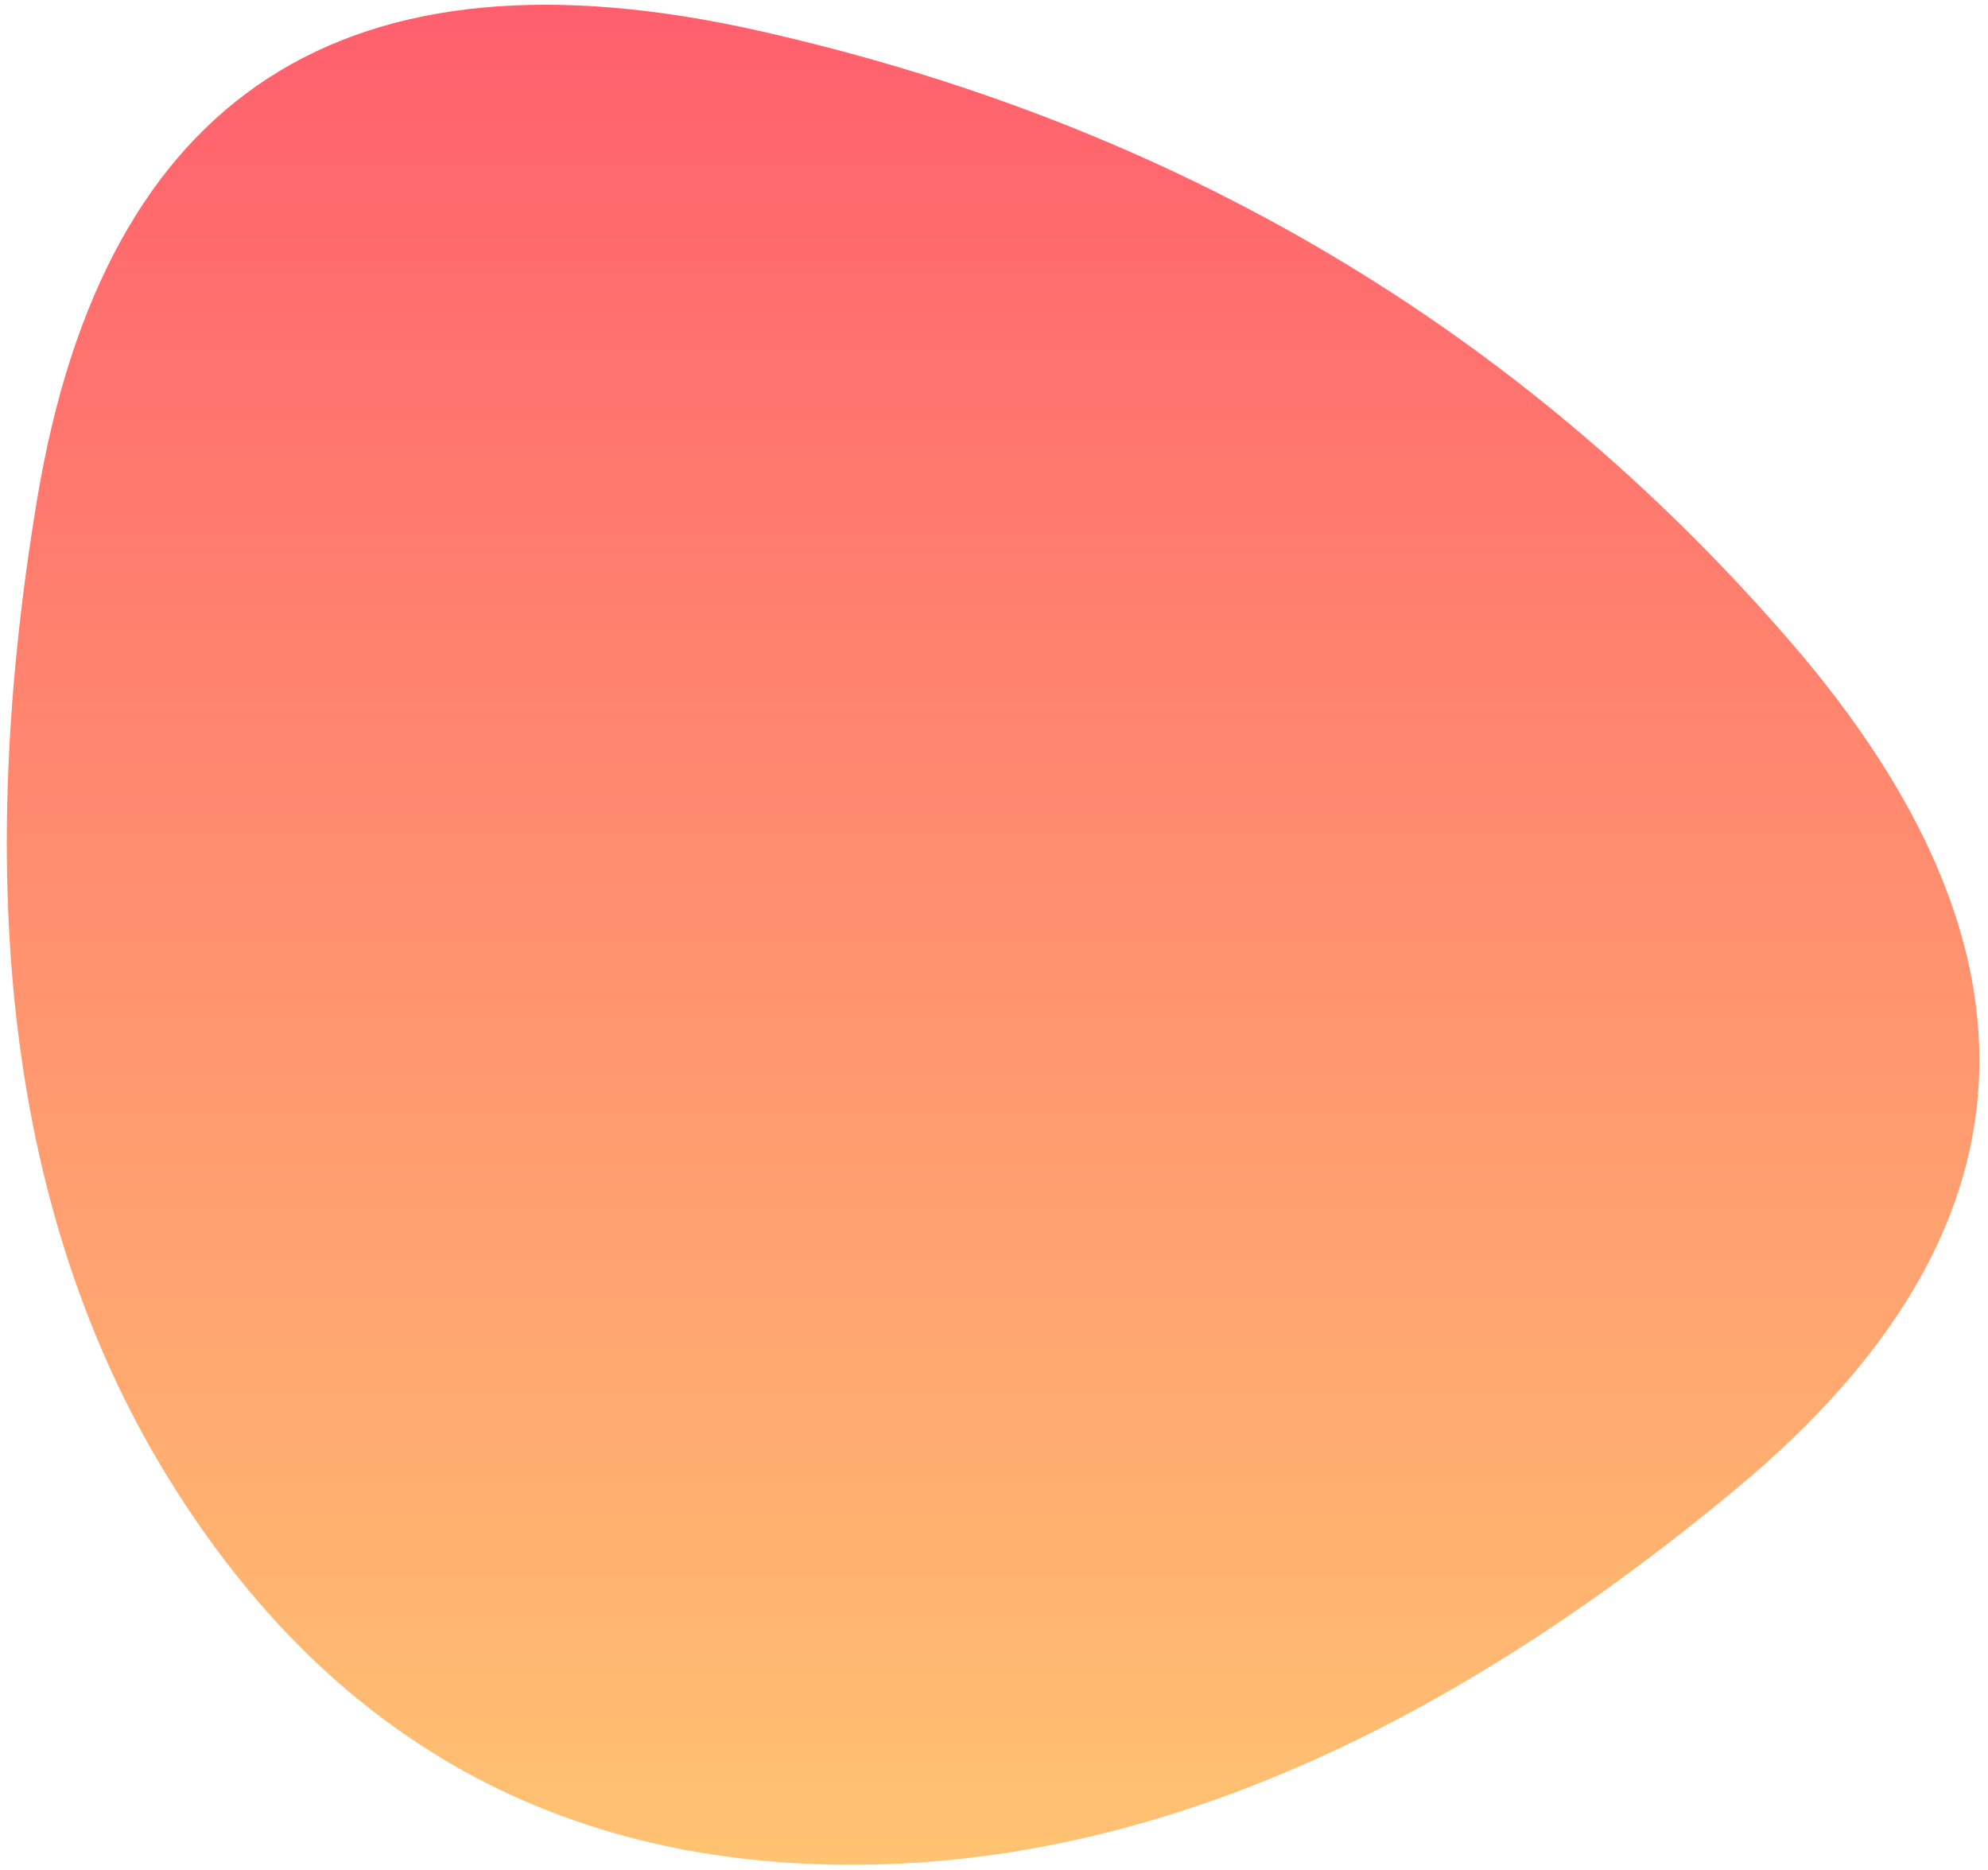
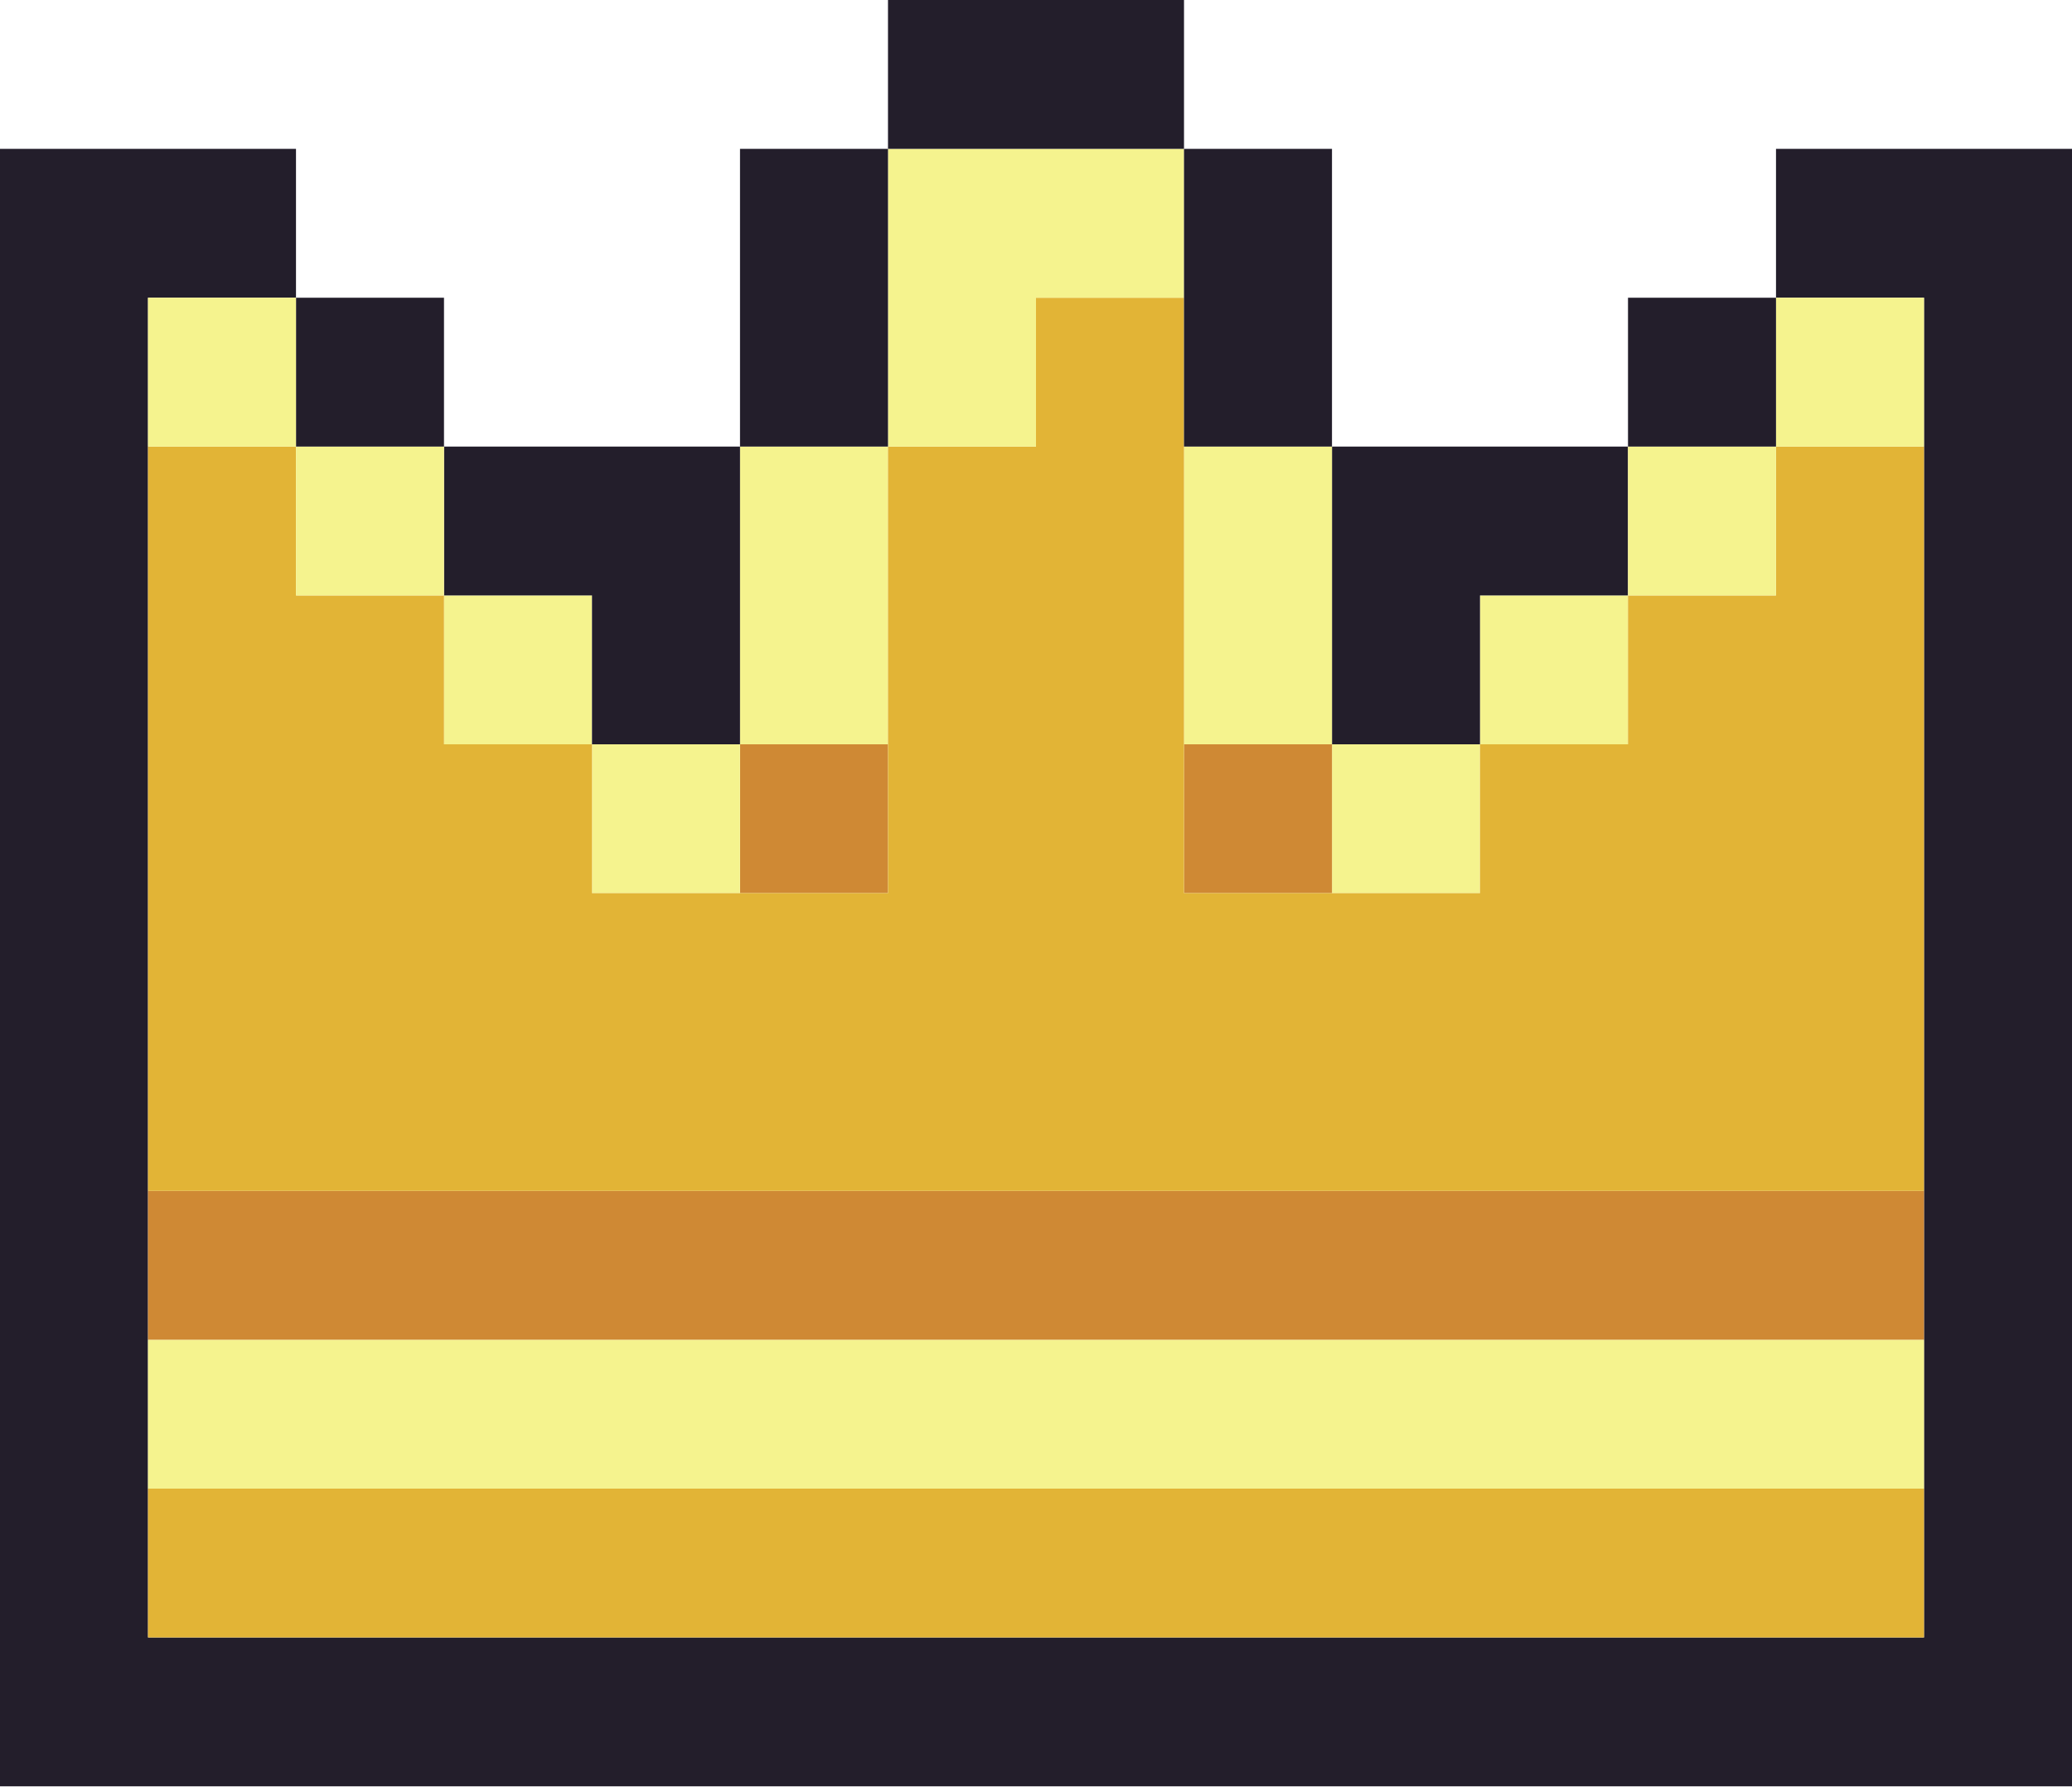
- <svg xmlns="http://www.w3.org/2000/svg" width="117" height="110" viewBox="0 0 117 110" fill="none">
-   <path d="M102.282 87.513C84.385 102.427 66.874 109.829 49.75 109.719C32.626 109.608 19.424 102.151 10.144 87.347C0.864 72.543 -1.787 53.209 2.19 29.346C6.167 5.483 20.363 -3.686 44.779 1.837C69.194 7.361 89.356 19.293 105.265 37.632C121.174 55.971 120.18 72.598 102.282 87.513Z" fill="url(#paint0_linear)" />
-   <defs>
-     <linearGradient id="paint0_linear" x1="0.4" y1="0.28" x2="0.4" y2="109.72" gradientUnits="userSpaceOnUse">
-       <stop stop-color="#FF5F6D" />
-       <stop offset="1" stop-color="#FFC371" />
-     </linearGradient>
-   </defs>
+ <svg xmlns="http://www.w3.org/2000/svg" width="116" height="100" viewBox="0 0 116 100" fill="none">
+   <path d="M116 8.333H99.429V16.667H107.714V91.667H8.286V16.667H16.571V8.333H0V100H116V8.333Z" fill="#231E2B" />
+   <path d="M107.714 83.333H8.286V91.667H107.714V83.333Z" fill="#E2B436" />
+   <path d="M107.714 75H8.286V83.333H107.714V75Z" fill="#F5F38E" />
+   <path d="M107.714 66.667H8.286V75H107.714V66.667Z" fill="#CF8934" />
+   <path d="M82.857 41.667H74.571V50H82.857V41.667Z" fill="#F5F38E" />
+   <path d="M74.571 41.667H66.286V50H74.571V41.667Z" fill="#CF8934" />
+   <path d="M49.714 41.667H41.429V50H49.714V41.667Z" fill="#CF8934" />
+   <path d="M41.429 41.667H33.143V50H41.429V41.667Z" fill="#F5F38E" />
+   <path d="M91.143 33.333H82.857V41.667H91.143V33.333Z" fill="#F5F38E" />
+   <path d="M74.571 41.667H82.857V33.333H91.143V25H74.571V41.667Z" fill="#231E2B" />
+   <path d="M74.571 25H66.286V41.667H74.571V25Z" fill="#F5F38E" />
+   <path d="M49.714 25H41.429V41.667H49.714V25Z" fill="#F5F38E" />
+   <path d="M33.143 33.333H24.857V41.667H33.143V33.333Z" fill="#F5F38E" />
+   <path d="M99.429 33.333H91.143V41.667H82.857V50H66.286V16.667H58V25H49.714V50H33.143V41.667H24.857V33.333H16.571V25H8.286V66.667H107.714V25H99.429V33.333Z" fill="#E2B436" />
+   <path d="M99.429 25H91.143V33.333H99.429V25Z" fill="#F5F38E" />
+   <path d="M33.143 33.333V41.667H41.429V25H24.857V33.333H33.143Z" fill="#231E2B" />
+   <path d="M24.857 25H16.571V33.333H24.857V25Z" fill="#F5F38E" />
+   <path d="M107.714 16.667H99.429V25H107.714V16.667Z" fill="#F5F38E" />
+   <path d="M99.429 16.667H91.143V25H99.429V16.667Z" fill="#231E2B" />
+   <path d="M58 16.667H66.286V8.333H49.714V25H58V16.667Z" fill="#F5F38E" />
+   <path d="M49.714 8.333H41.429V25H49.714V8.333Z" fill="#231E2B" />
+   <path d="M24.857 16.667H16.571V25H24.857V16.667Z" fill="#231E2B" />
+   <path d="M16.571 16.667H8.286V25H16.571V16.667Z" fill="#F5F38E" />
+   <path d="M74.571 8.333H66.286V25H74.571V8.333Z" fill="#231E2B" />
+   <path d="M66.286 0H49.714V8.333H66.286V0Z" fill="#231E2B" />
</svg>
